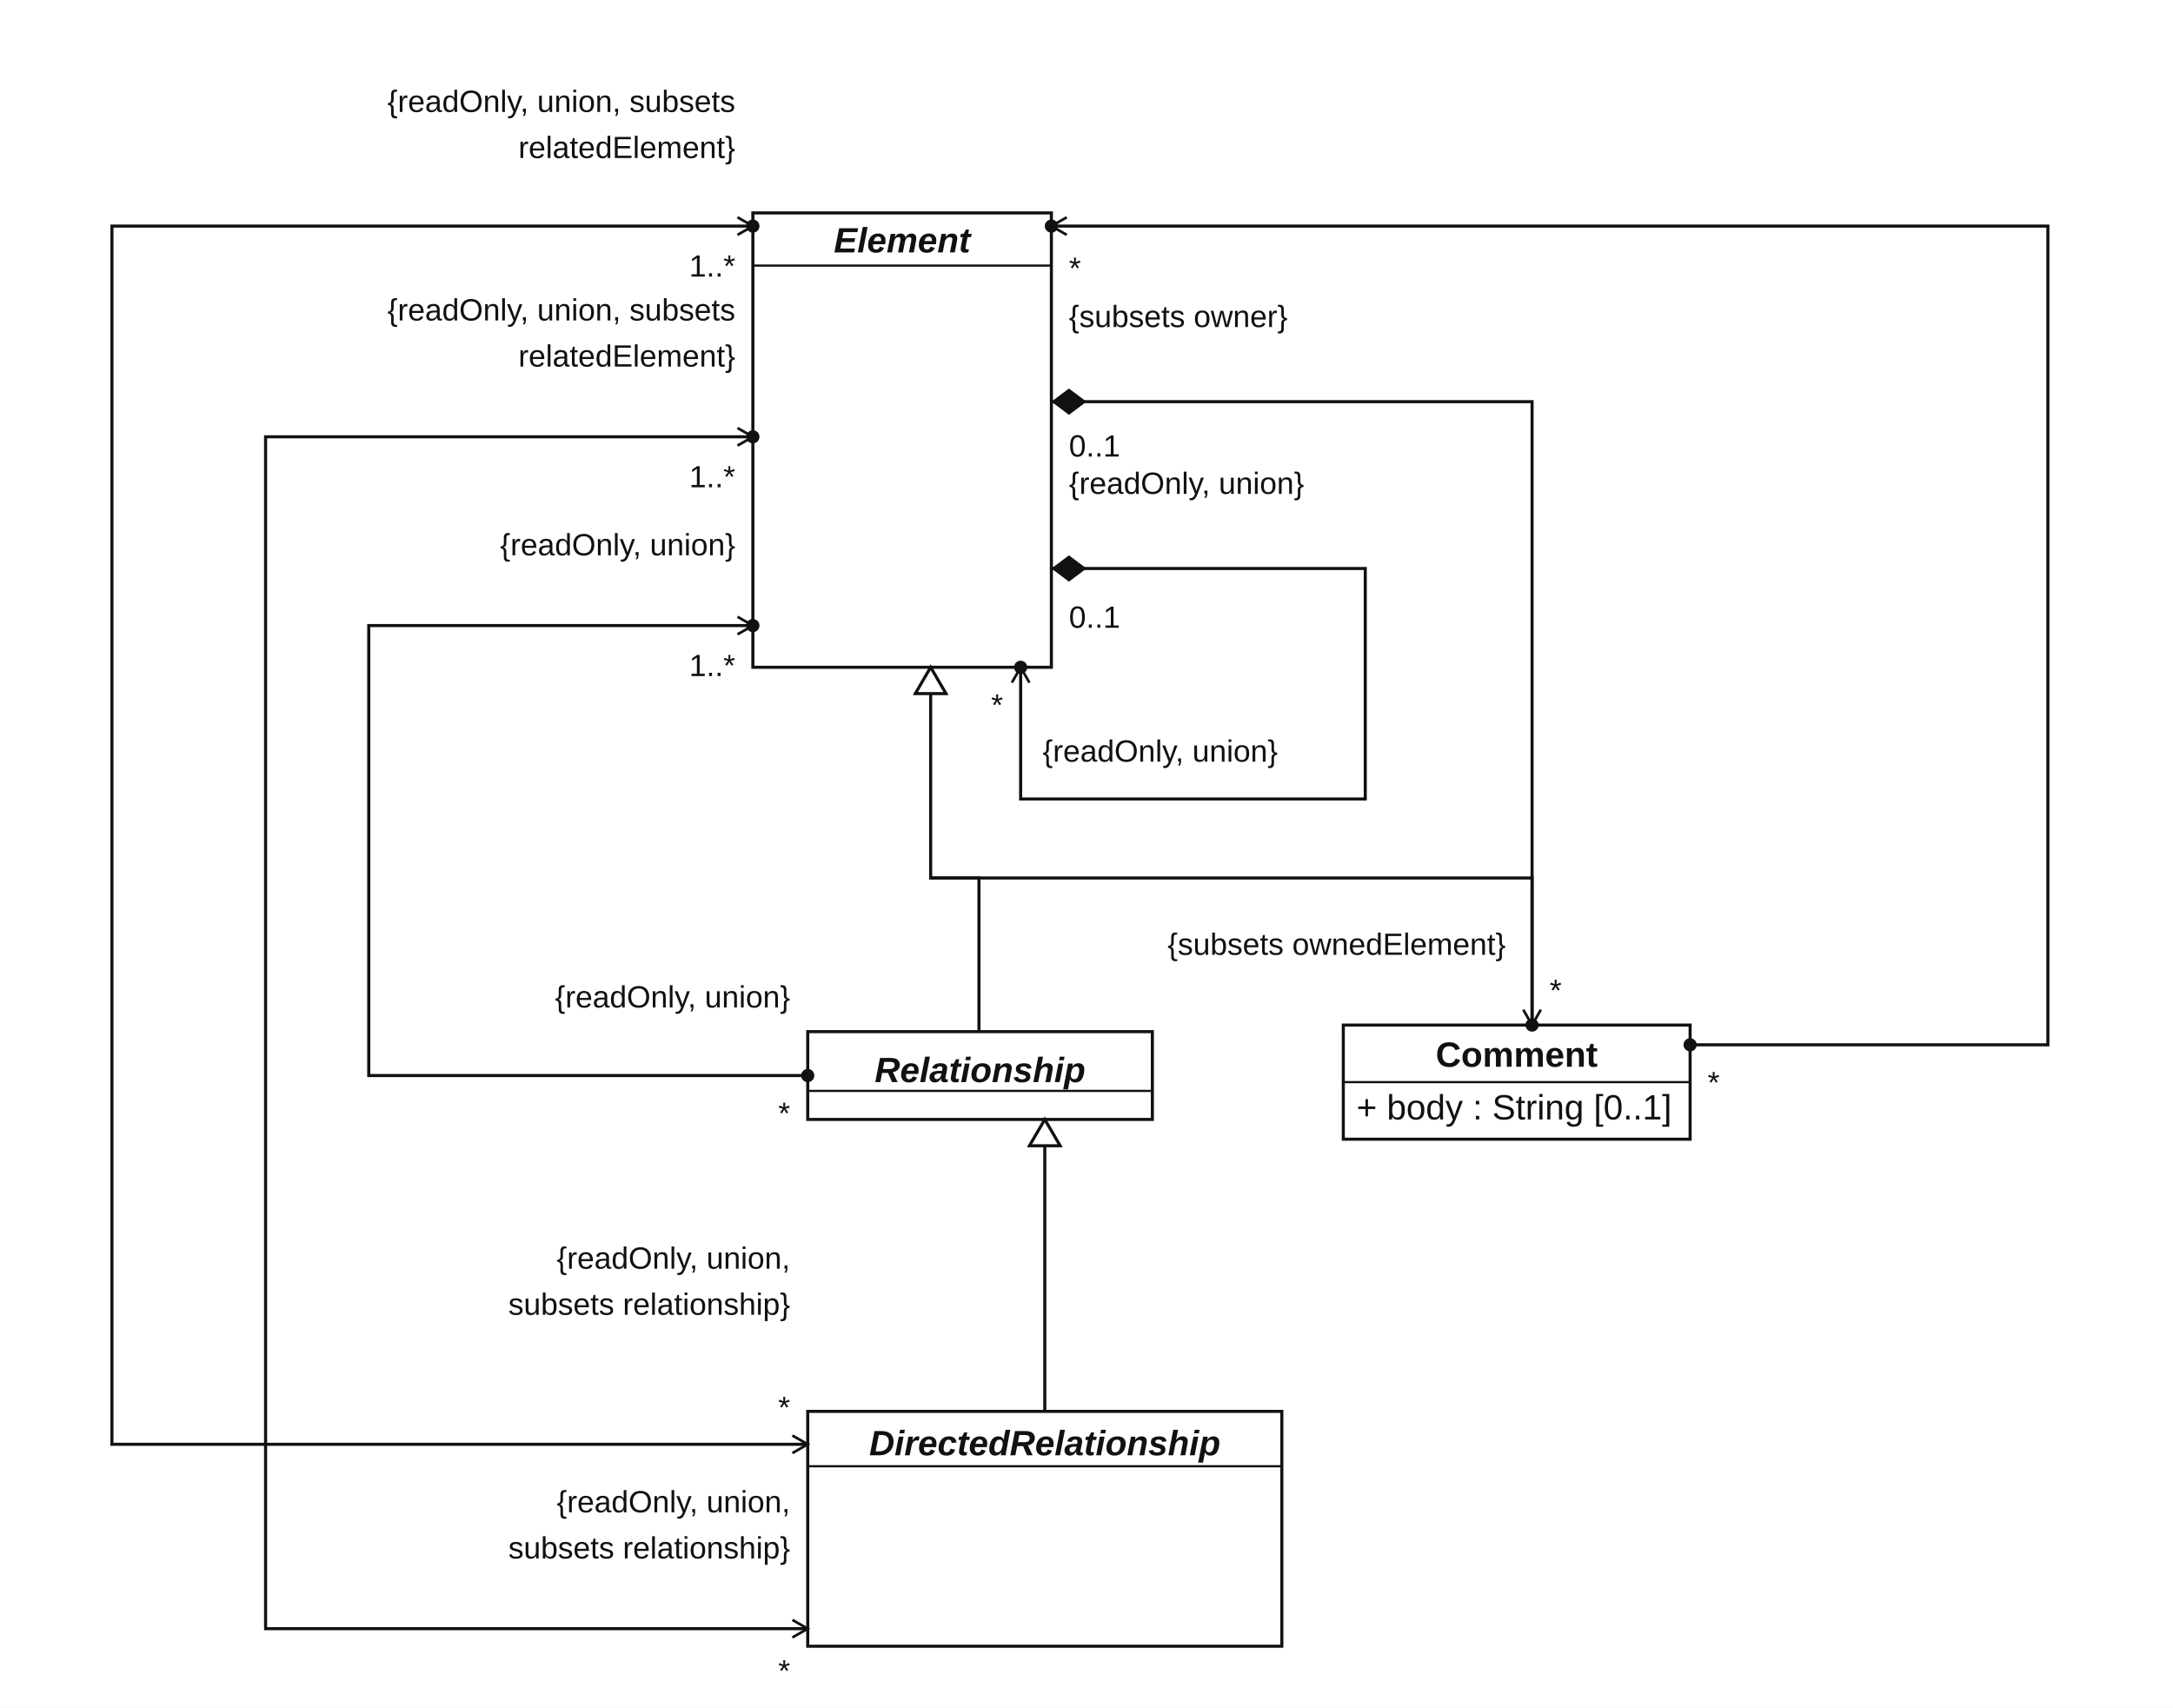
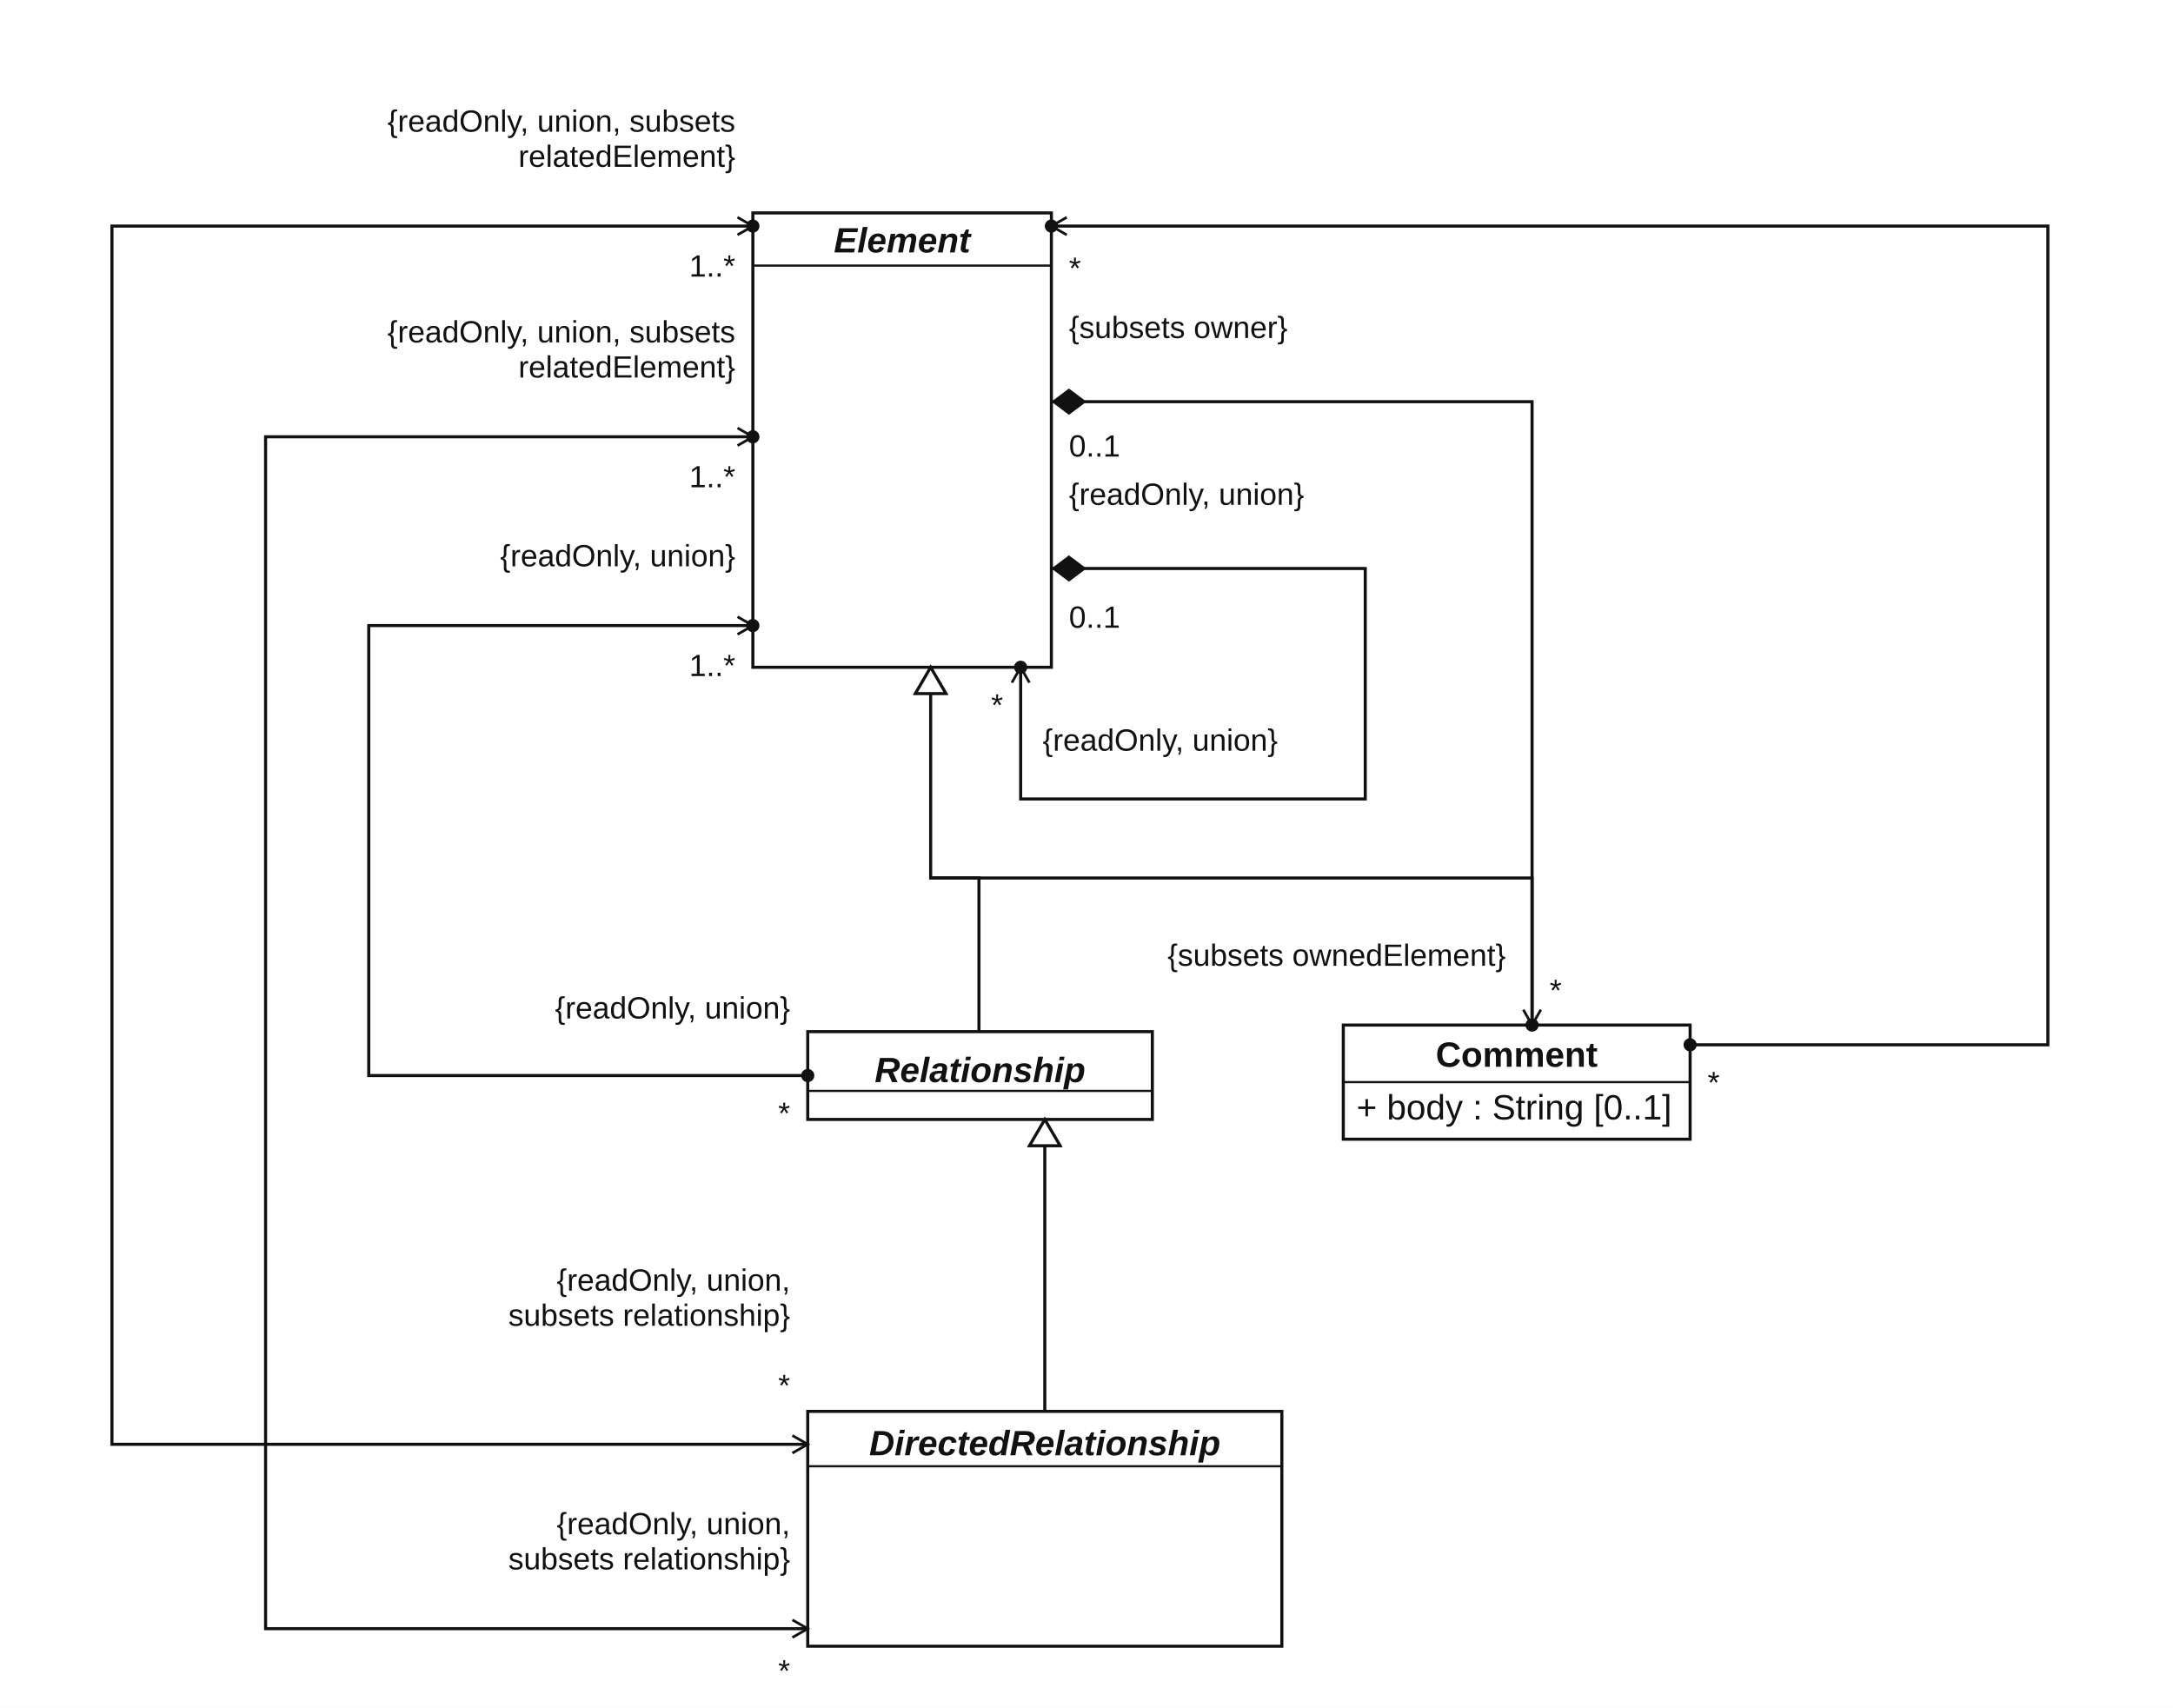
<svg xmlns="http://www.w3.org/2000/svg" width="990" height="778" viewBox="0 0 990 778" role="img" aria-labelledby="diagram-title diagram-description">
  <defs>
    <marker id="generalization" markerWidth="15" markerHeight="16" refX="13" refY="8" orient="auto" markerUnits="userSpaceOnUse">
      <path d="M 1 1 L 13 8 L 1 15 Z" fill="#ffffff" stroke="#111111" stroke-width="1.4" />
    </marker>
    <marker id="navigation" markerWidth="9" markerHeight="10" refX="8" refY="5" orient="auto" markerUnits="userSpaceOnUse">
      <path d="M 1 1 L 8 5 L 1 9" fill="none" stroke="context-stroke" stroke-width="1.2" />
    </marker>
    <marker id="navigation-start" markerWidth="9" markerHeight="10" refX="8" refY="5" orient="auto-start-reverse" markerUnits="userSpaceOnUse">
      <path d="M 1 1 L 8 5 L 1 9" fill="none" stroke="context-stroke" stroke-width="1.2" />
    </marker>
    <style>
      .background, .class-box { fill: #ffffff; }
      .class-box, .association, .generalization-line, .class-divider { stroke: #111111; stroke-width: 1.4; }
      .association, .generalization-line { fill: none; }
      .class-divider { stroke-width: 1; }
      text { fill: #111111; font-family: Arial, Helvetica, sans-serif; font-size: 16px; }
      .class-name { font-weight: 700; }
      .abstract { font-style: italic; }
      .association-group text { font-size: 14px; }
      .end-dot, .composition { fill: #111111; }
      a { cursor: pointer; }
      a:hover .class-box { fill: #eef3fb; stroke: #1e3a8a; }
      a:focus-visible { outline: none; }
      a:focus-visible .class-box { stroke: #7c3aed; stroke-width: 3; }
      .association { pointer-events: stroke; }
      .association-hitbox { fill: none; stroke: transparent; stroke-width: 10; pointer-events: stroke; }
      .association-group:hover .association { stroke: #1e3a8a; stroke-width: 2.2; }
      .association-group:hover text { fill: #1e3a8a; }
      .association-group:hover .end-dot, .association-group:hover .composition { fill: #1e3a8a; }
      .association-end { cursor: help; }
    </style>
  </defs>
  <rect class="background" width="990" height="778" />
  <a href="../../index.html#/classifier/element" target="_top" aria-label="Element — открыть описание класса">
    <rect class="class-box" x="343" y="97" width="136" height="207" />
    <line class="class-divider" x1="343" y1="121" x2="479" y2="121" />
    <text class="class-name abstract" x="411" y="115" text-anchor="middle">Element</text>
  </a>
  <a href="../../index.html#/classifier/relationship" target="_top" aria-label="Relationship — открыть описание класса">
    <rect class="class-box" x="368" y="470" width="157" height="40" />
    <line class="class-divider" x1="368" y1="497" x2="525" y2="497" />
    <text class="class-name abstract" x="446.5" y="493" text-anchor="middle">Relationship</text>
  </a>
  <a href="../../index.html#/classifier/directedrelationship" target="_top" aria-label="DirectedRelationship — открыть описание класса">
    <rect class="class-box" x="368" y="643" width="216" height="107" />
    <line class="class-divider" x1="368" y1="668" x2="584" y2="668" />
    <text class="class-name abstract" x="476" y="663" text-anchor="middle">DirectedRelationship</text>
  </a>
  <a href="../../index.html#/classifier/comment" target="_top" aria-label="Comment — открыть описание класса">
    <rect class="class-box" x="612" y="467" width="158" height="52" />
    <line class="class-divider" x1="612" y1="493" x2="770" y2="493" />
    <text class="class-name" x="691" y="486" text-anchor="middle">Comment</text>
    <text x="618" y="510">+ body : String [0..1]</text>
  </a>
  <g aria-label="Обобщения">
    <path class="generalization-line" d="M 446 470 V 400 H 424 V 304" marker-end="url(#generalization)" />
    <path class="generalization-line" d="M 698 467 V 400 H 424" />
    <path class="generalization-line" d="M 476 643 V 510" marker-end="url(#generalization)" />
  </g>
  <a class="association-link" href="../../index.html#/association/a-source-directedrelationship" target="_top" aria-label="Открыть описание ассоциации source — directedRelationship">
    <g class="association-group" id="A_source_directedRelationship" aria-label="Ассоциация source — directedRelationship">
      <path class="association" d="M 343 103 H 51 V 658 H 368" marker-start="url(#navigation-start)" marker-end="url(#navigation)" />
      <path class="association-hitbox" d="M 343 103 H 51 V 658 H 368" aria-hidden="true" />
      <circle class="end-dot" cx="343" cy="103" r="3" />
-       <text x="335" y="51" text-anchor="end">{readOnly, union, subsets</text>
-       <text x="335" y="72" text-anchor="end">relatedElement}</text>
+       <text x="335" y="60" text-anchor="end">{readOnly, union, subsets</text>
+       <text x="335" y="76" text-anchor="end">relatedElement}</text>
      <text class="association-end" x="335" y="92" text-anchor="end" />
      <text x="335" y="126" text-anchor="end">1..*</text>
-       <text x="360" y="578" text-anchor="end">{readOnly, union,</text>
-       <text x="360" y="599" text-anchor="end">subsets relationship}</text>
+       <text x="360" y="588" text-anchor="end">{readOnly, union,</text>
+       <text x="360" y="604" text-anchor="end">subsets relationship}</text>
      <text class="association-end" x="360" y="620" text-anchor="end" />
-       <text x="360" y="646" text-anchor="end">*</text>
+       <text x="360" y="636" text-anchor="end">*</text>
    </g>
  </a>
  <a class="association-link" href="../../index.html#/association/a-target-directedrelationship" target="_top" aria-label="Открыть описание ассоциации target — directedRelationship">
    <g class="association-group" id="A_target_directedRelationship" aria-label="Ассоциация target — directedRelationship">
      <path class="association" d="M 343 199 H 121 V 742 H 368" marker-start="url(#navigation-start)" marker-end="url(#navigation)" />
      <path class="association-hitbox" d="M 343 199 H 121 V 742 H 368" aria-hidden="true" />
      <circle class="end-dot" cx="343" cy="199" r="3" />
-       <text x="335" y="146" text-anchor="end">{readOnly, union, subsets</text>
-       <text x="335" y="167" text-anchor="end">relatedElement}</text>
+       <text x="335" y="156" text-anchor="end">{readOnly, union, subsets</text>
+       <text x="335" y="172" text-anchor="end">relatedElement}</text>
      <text class="association-end" x="335" y="188" text-anchor="end" />
      <text x="335" y="222" text-anchor="end">1..*</text>
-       <text x="360" y="689" text-anchor="end">{readOnly, union,</text>
-       <text x="360" y="710" text-anchor="end">subsets relationship}</text>
+       <text x="360" y="699" text-anchor="end">{readOnly, union,</text>
+       <text x="360" y="715" text-anchor="end">subsets relationship}</text>
      <text class="association-end" x="360" y="731" text-anchor="end" />
      <text x="360" y="766" text-anchor="end">*</text>
    </g>
  </a>
  <a class="association-link" href="../../index.html#/association/a-relatedelement-relationship" target="_top" aria-label="Открыть описание ассоциации relatedElement — relationship">
    <g class="association-group" id="A_relatedElement_relationship" aria-label="Ассоциация relatedElement — relationship">
      <path class="association" d="M 343 285 H 168 V 490 H 368" marker-start="url(#navigation-start)" />
      <path class="association-hitbox" d="M 343 285 H 168 V 490 H 368" aria-hidden="true" />
      <circle class="end-dot" cx="343" cy="285" r="3" />
      <circle class="end-dot" cx="368" cy="490" r="3" />
-       <text x="335" y="253" text-anchor="end">{readOnly, union}</text>
+       <text x="335" y="258" text-anchor="end">{readOnly, union}</text>
      <text class="association-end" x="335" y="274" text-anchor="end" />
      <text x="335" y="308" text-anchor="end">1..*</text>
-       <text x="360" y="459" text-anchor="end">{readOnly, union}</text>
+       <text x="360" y="464" text-anchor="end">{readOnly, union}</text>
      <text class="association-end" x="360" y="480" text-anchor="end" />
      <text x="360" y="512" text-anchor="end">*</text>
    </g>
  </a>
  <a class="association-link" href="../../index.html#/association/a-annotatedelement-comment" target="_top" aria-label="Открыть описание ассоциации annotatedElement — comment">
    <g class="association-group" id="A_annotatedElement_comment" aria-label="Ассоциация annotatedElement — comment">
      <path class="association" d="M 479 103 H 933 V 476 H 770" marker-start="url(#navigation-start)" />
      <path class="association-hitbox" d="M 479 103 H 933 V 476 H 770" aria-hidden="true" />
      <circle class="end-dot" cx="479" cy="103" r="3" />
      <circle class="end-dot" cx="770" cy="476" r="3" />
      <text class="association-end" x="487" y="92" />
      <text x="487" y="127">*</text>
      <text class="association-end" x="778" y="466" />
      <text x="778" y="498">*</text>
    </g>
  </a>
  <a class="association-link" href="../../index.html#/association/a-ownedcomment-owningelement" target="_top" aria-label="Открыть описание ассоциации ownedComment — owningElement">
    <g class="association-group" id="A_ownedComment_owningElement" aria-label="Ассоциация ownedComment — owningElement">
      <path class="association" d="M 479 183 H 698 V 467" marker-end="url(#navigation)" />
      <path class="association-hitbox" d="M 479 183 H 698 V 467" aria-hidden="true" />
      <path class="composition" d="M 487 177 L 495 183 L 487 189 L 479 183 Z" />
      <circle class="end-dot" cx="698" cy="467" r="3" />
-       <text x="487" y="149">{subsets owner}</text>
+       <text x="487" y="154">{subsets owner}</text>
      <text class="association-end" x="487" y="170" />
      <text x="487" y="208">0..1</text>
      <text x="706" y="456">*</text>
-       <text x="686" y="435" text-anchor="end">{subsets ownedElement}</text>
+       <text x="686" y="440" text-anchor="end">{subsets ownedElement}</text>
      <text class="association-end" x="686" y="456" text-anchor="end" />
    </g>
  </a>
  <a class="association-link" href="../../index.html#/association/a-ownedelement-owner" target="_top" aria-label="Открыть описание ассоциации owner — ownedElement">
    <g class="association-group" id="A_ownedElement_owner" aria-label="Ассоциация owner — ownedElement">
      <path class="association" d="M 479 259 H 622 V 364 H 465 V 304" marker-end="url(#navigation)" />
      <path class="association-hitbox" d="M 479 259 H 622 V 364 H 465 V 304" aria-hidden="true" />
      <path class="composition" d="M 487 253 L 495 259 L 487 265 L 479 259 Z" />
      <circle class="end-dot" cx="465" cy="304" r="3" />
-       <text x="487" y="225">{readOnly, union}</text>
+       <text x="487" y="230">{readOnly, union}</text>
      <text class="association-end" x="487" y="246" />
      <text x="487" y="286">0..1</text>
      <text x="457" y="326" text-anchor="end">*</text>
      <text class="association-end" x="475" y="326" />
-       <text x="475" y="347">{readOnly, union}</text>
+       <text x="475" y="342">{readOnly, union}</text>
    </g>
  </a>
</svg>
